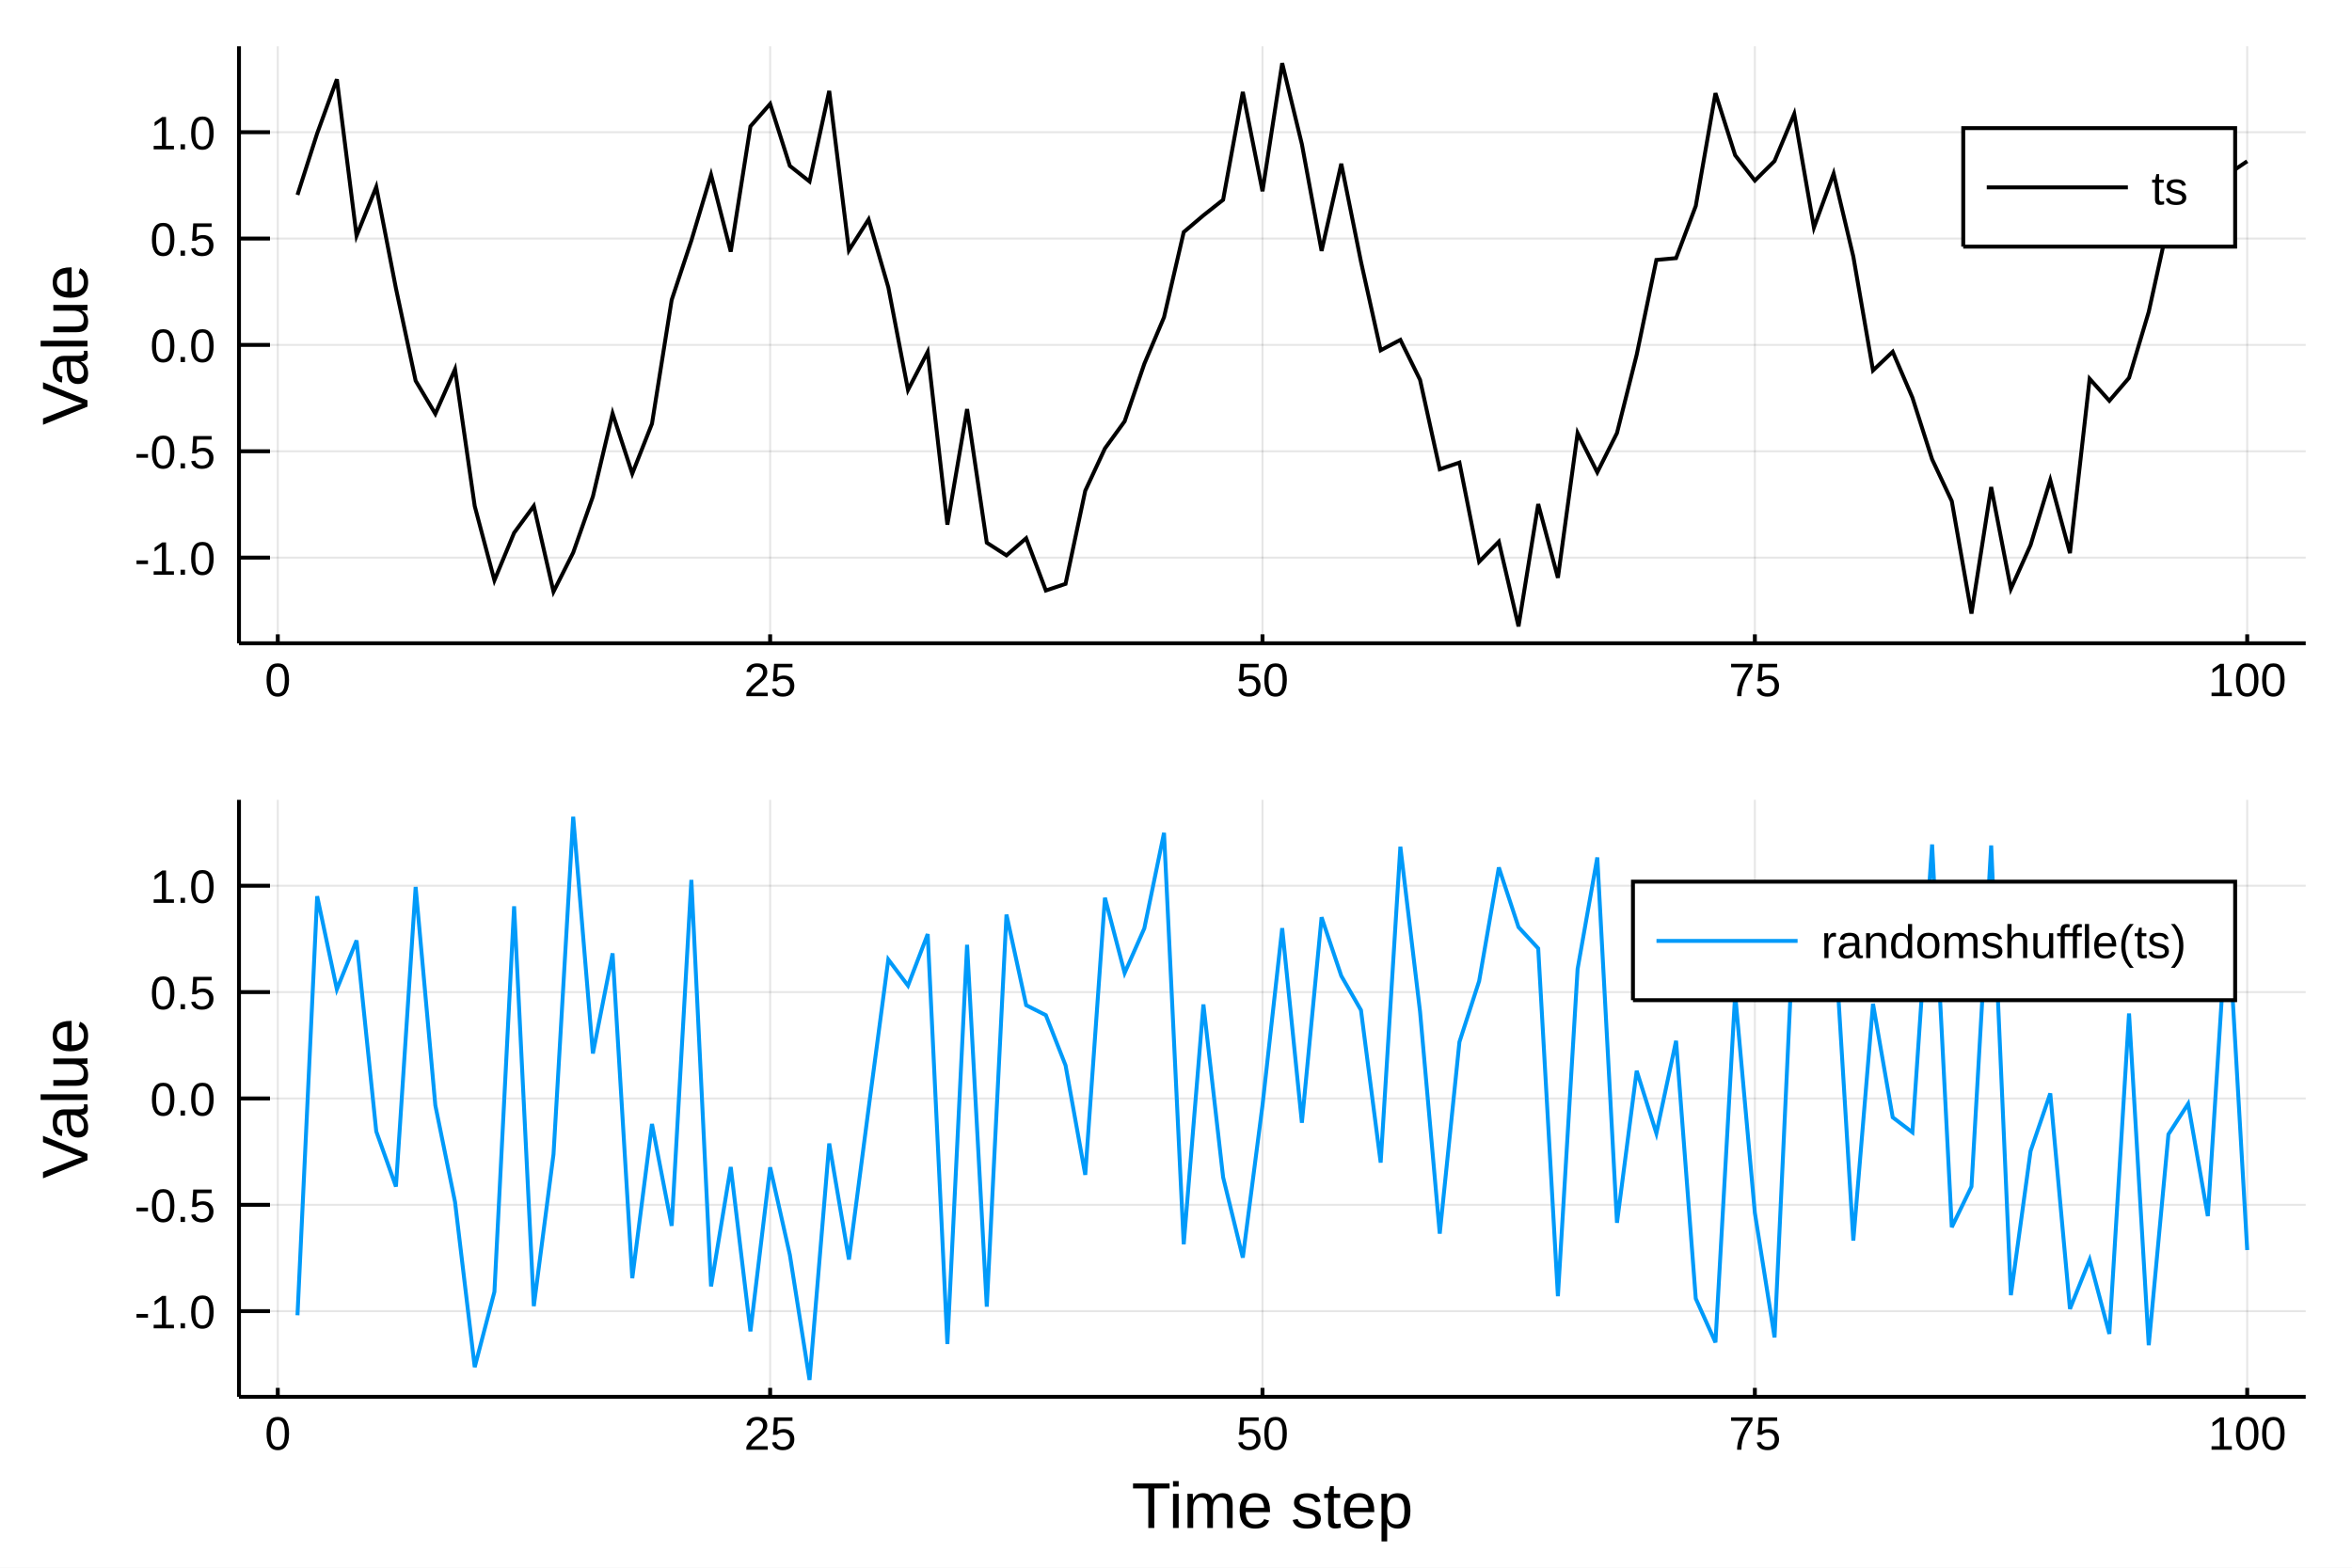
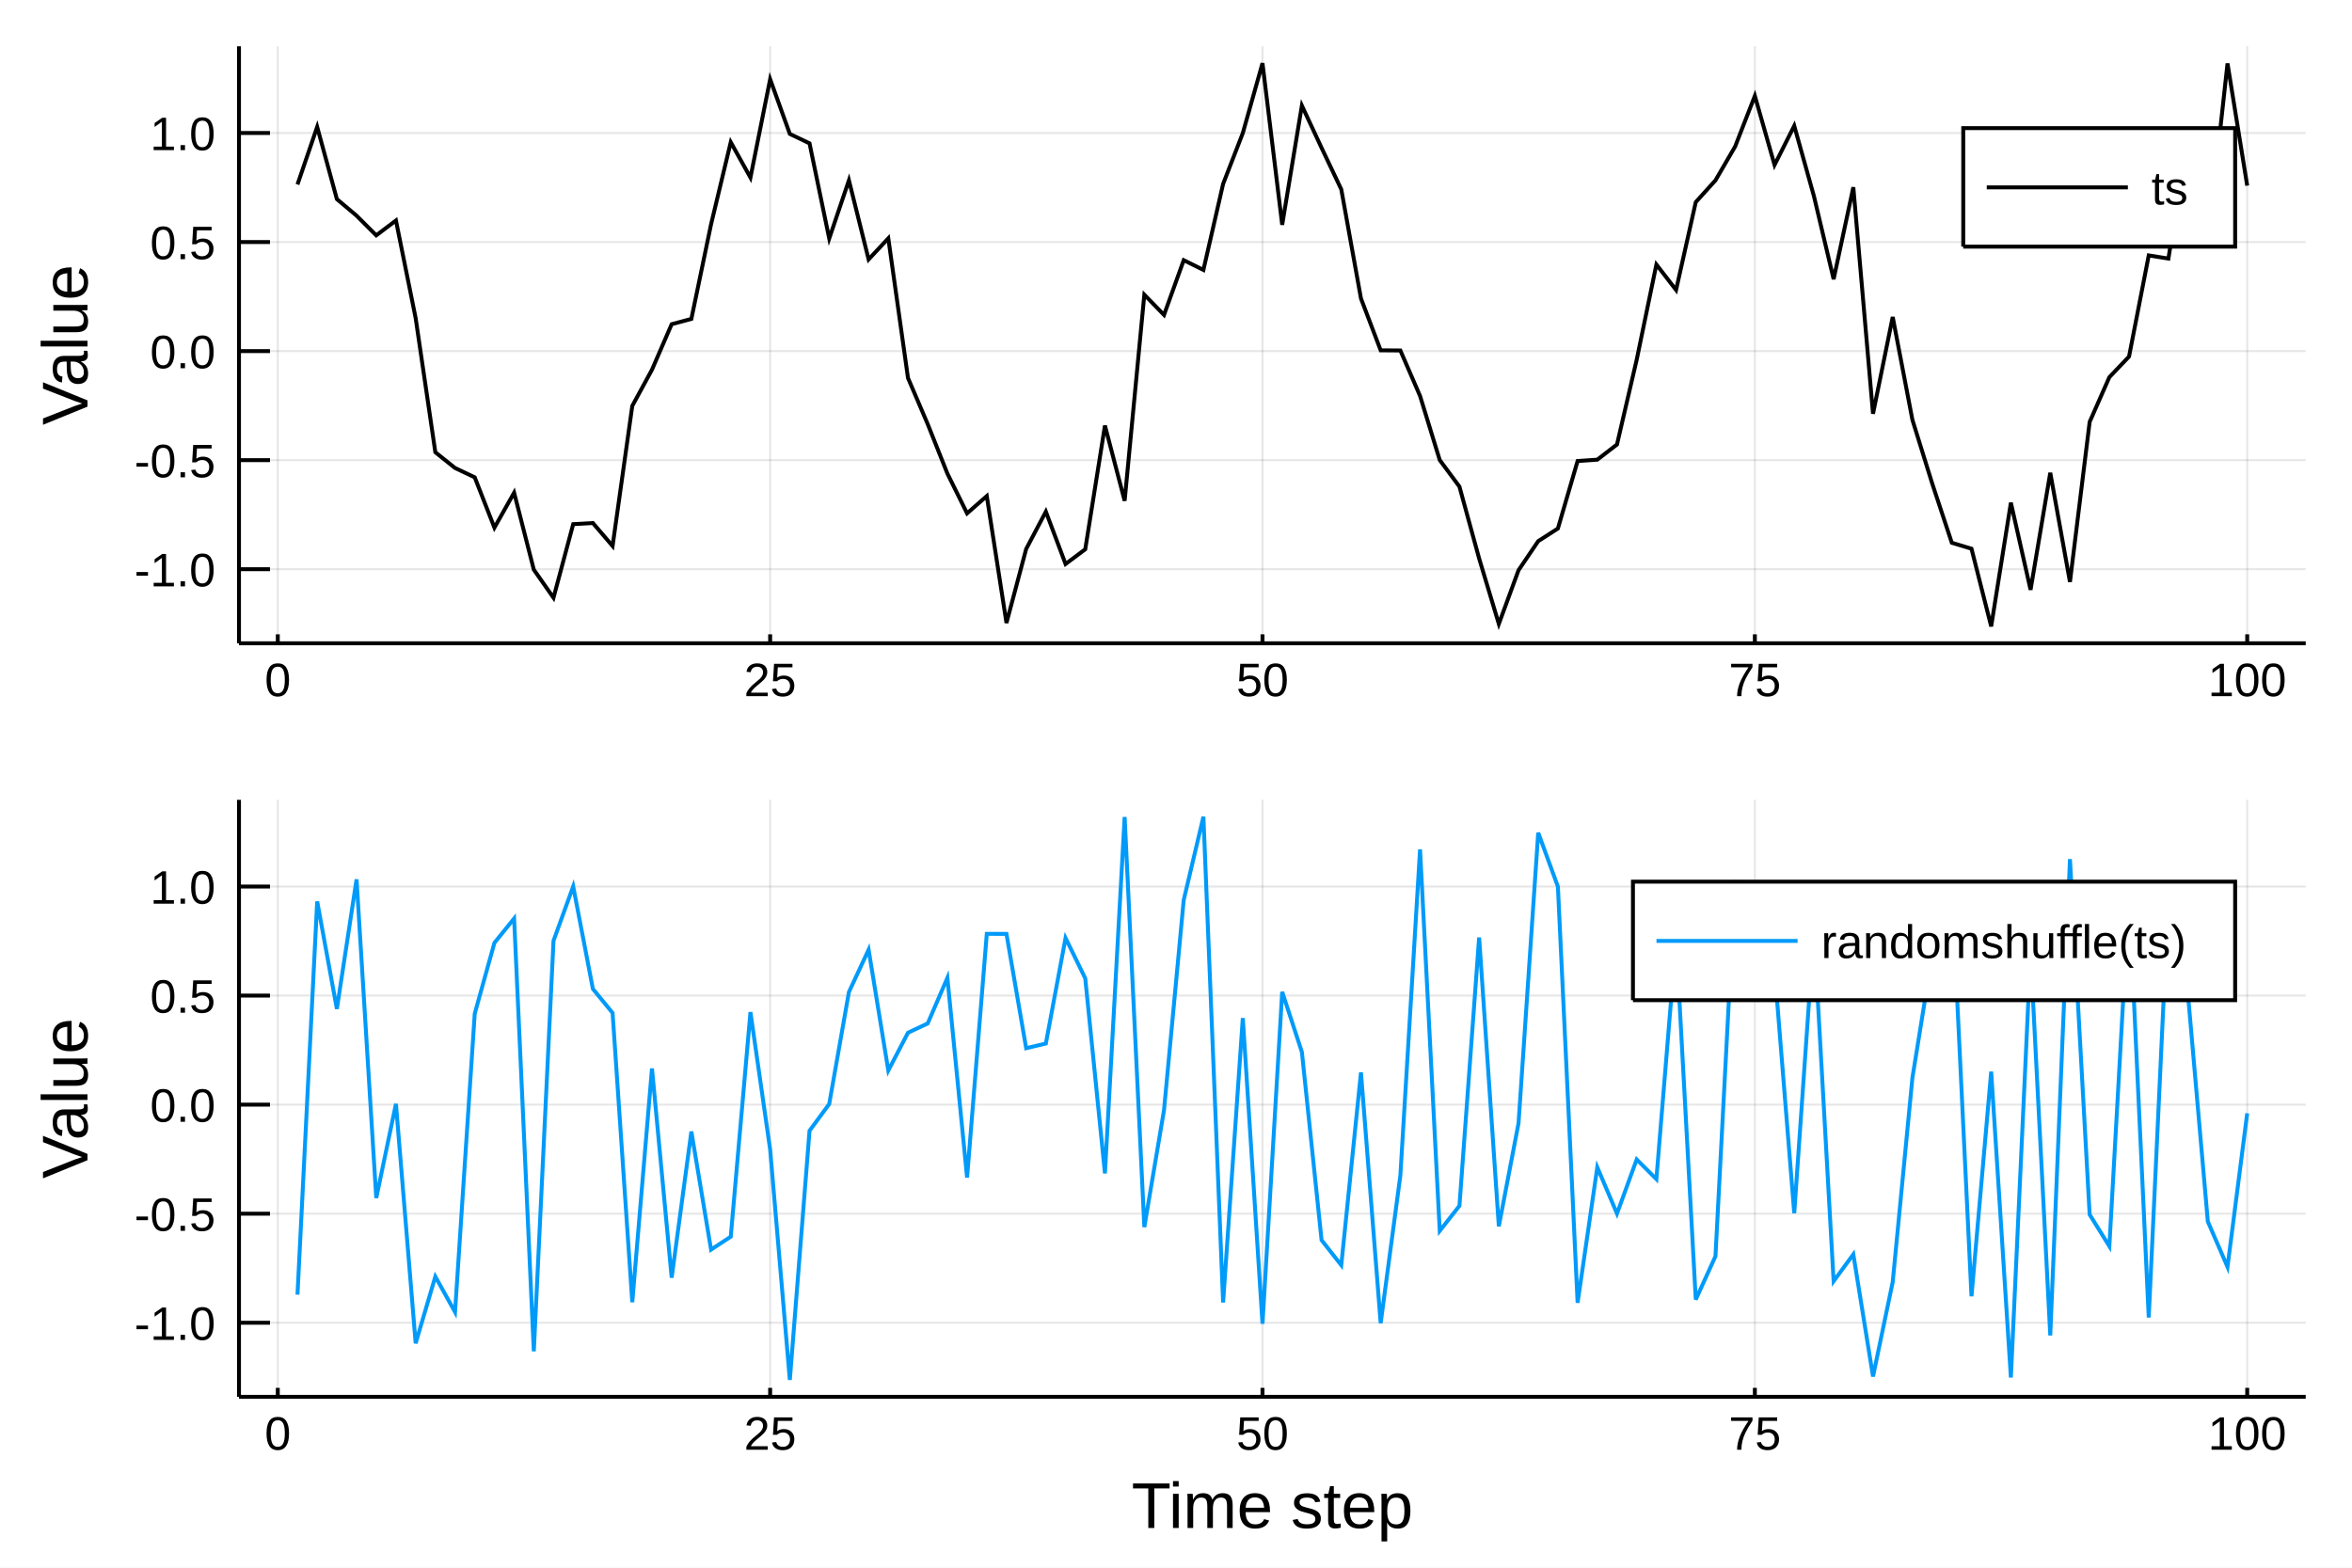
<svg xmlns="http://www.w3.org/2000/svg" width="600" height="400" viewBox="0 0 2400 1600">
  <defs>
-     <clipPath id="clip1200">
+     <clipPath id="clip8100">
      <rect x="0" y="0" width="2400" height="1600" />
    </clipPath>
  </defs>
-   <polygon clip-path="url(#clip1200)" points=" 0,1600 2400,1600 2400,0 0,0    " fill="#ffffff" fill-rule="evenodd" fill-opacity="1" />
+   <polygon clip-path="url(#clip8100)" points=" 0,1600 2400,1600 2400,0 0,0    " fill="#ffffff" fill-rule="evenodd" fill-opacity="1" />
  <defs>
-     <clipPath id="clip1201">
+     <clipPath id="clip8101">
      <rect x="480" y="0" width="1681" height="1600" />
    </clipPath>
  </defs>
-   <polygon clip-path="url(#clip1200)" points=" 243.864,656.547 2352.76,656.547 2352.76,47.244 243.864,47.244    " fill="#ffffff" fill-rule="evenodd" fill-opacity="1" />
+   <polygon clip-path="url(#clip8100)" points=" 243.864,656.547 2352.76,656.547 2352.76,47.244 243.864,47.244    " fill="#ffffff" fill-rule="evenodd" fill-opacity="1" />
  <defs>
-     <clipPath id="clip1202">
+     <clipPath id="clip8102">
      <rect x="243" y="47" width="2110" height="610" />
    </clipPath>
  </defs>
-   <polyline clip-path="url(#clip1202)" style="stroke:#000000; stroke-width:2; stroke-opacity:0.1; fill:none" points="   283.454,656.547 283.454,47.244    " />
-   <polyline clip-path="url(#clip1202)" style="stroke:#000000; stroke-width:2; stroke-opacity:0.1; fill:none" points="   785.858,656.547 785.858,47.244    " />
-   <polyline clip-path="url(#clip1202)" style="stroke:#000000; stroke-width:2; stroke-opacity:0.1; fill:none" points="   1288.26,656.547 1288.26,47.244    " />
-   <polyline clip-path="url(#clip1202)" style="stroke:#000000; stroke-width:2; stroke-opacity:0.1; fill:none" points="   1790.67,656.547 1790.67,47.244    " />
-   <polyline clip-path="url(#clip1202)" style="stroke:#000000; stroke-width:2; stroke-opacity:0.1; fill:none" points="   2293.07,656.547 2293.07,47.244    " />
-   <polyline clip-path="url(#clip1202)" style="stroke:#000000; stroke-width:2; stroke-opacity:0.1; fill:none" points="   243.864,569.111 2352.76,569.111    " />
-   <polyline clip-path="url(#clip1202)" style="stroke:#000000; stroke-width:2; stroke-opacity:0.1; fill:none" points="   243.864,460.564 2352.76,460.564    " />
-   <polyline clip-path="url(#clip1202)" style="stroke:#000000; stroke-width:2; stroke-opacity:0.1; fill:none" points="   243.864,352.018 2352.76,352.018    " />
-   <polyline clip-path="url(#clip1202)" style="stroke:#000000; stroke-width:2; stroke-opacity:0.1; fill:none" points="   243.864,243.471 2352.76,243.471    " />
-   <polyline clip-path="url(#clip1202)" style="stroke:#000000; stroke-width:2; stroke-opacity:0.1; fill:none" points="   243.864,134.924 2352.76,134.924    " />
-   <polyline clip-path="url(#clip1200)" style="stroke:#000000; stroke-width:4; stroke-opacity:1; fill:none" points="   243.864,656.547 2352.76,656.547    " />
-   <polyline clip-path="url(#clip1200)" style="stroke:#000000; stroke-width:4; stroke-opacity:1; fill:none" points="   243.864,656.547 243.864,47.244    " />
-   <polyline clip-path="url(#clip1200)" style="stroke:#000000; stroke-width:4; stroke-opacity:1; fill:none" points="   283.454,656.547 283.454,647.407    " />
-   <polyline clip-path="url(#clip1200)" style="stroke:#000000; stroke-width:4; stroke-opacity:1; fill:none" points="   785.858,656.547 785.858,647.407    " />
-   <polyline clip-path="url(#clip1200)" style="stroke:#000000; stroke-width:4; stroke-opacity:1; fill:none" points="   1288.26,656.547 1288.26,647.407    " />
-   <polyline clip-path="url(#clip1200)" style="stroke:#000000; stroke-width:4; stroke-opacity:1; fill:none" points="   1790.67,656.547 1790.67,647.407    " />
-   <polyline clip-path="url(#clip1200)" style="stroke:#000000; stroke-width:4; stroke-opacity:1; fill:none" points="   2293.07,656.547 2293.07,647.407    " />
-   <polyline clip-path="url(#clip1200)" style="stroke:#000000; stroke-width:4; stroke-opacity:1; fill:none" points="   243.864,569.111 275.498,569.111    " />
-   <polyline clip-path="url(#clip1200)" style="stroke:#000000; stroke-width:4; stroke-opacity:1; fill:none" points="   243.864,460.564 275.498,460.564    " />
-   <polyline clip-path="url(#clip1200)" style="stroke:#000000; stroke-width:4; stroke-opacity:1; fill:none" points="   243.864,352.018 275.498,352.018    " />
-   <polyline clip-path="url(#clip1200)" style="stroke:#000000; stroke-width:4; stroke-opacity:1; fill:none" points="   243.864,243.471 275.498,243.471    " />
-   <polyline clip-path="url(#clip1200)" style="stroke:#000000; stroke-width:4; stroke-opacity:1; fill:none" points="   243.864,134.924 275.498,134.924    " />
-   <g clip-path="url(#clip1200)">
+   <polyline clip-path="url(#clip8102)" style="stroke:#000000; stroke-width:2; stroke-opacity:0.1; fill:none" points="   283.454,656.547 283.454,47.244    " />
+   <polyline clip-path="url(#clip8102)" style="stroke:#000000; stroke-width:2; stroke-opacity:0.1; fill:none" points="   785.858,656.547 785.858,47.244    " />
+   <polyline clip-path="url(#clip8102)" style="stroke:#000000; stroke-width:2; stroke-opacity:0.1; fill:none" points="   1288.26,656.547 1288.26,47.244    " />
+   <polyline clip-path="url(#clip8102)" style="stroke:#000000; stroke-width:2; stroke-opacity:0.1; fill:none" points="   1790.67,656.547 1790.67,47.244    " />
+   <polyline clip-path="url(#clip8102)" style="stroke:#000000; stroke-width:2; stroke-opacity:0.1; fill:none" points="   2293.07,656.547 2293.07,47.244    " />
+   <polyline clip-path="url(#clip8102)" style="stroke:#000000; stroke-width:2; stroke-opacity:0.1; fill:none" points="   243.864,580.936 2352.76,580.936    " />
+   <polyline clip-path="url(#clip8102)" style="stroke:#000000; stroke-width:2; stroke-opacity:0.1; fill:none" points="   243.864,469.635 2352.76,469.635    " />
+   <polyline clip-path="url(#clip8102)" style="stroke:#000000; stroke-width:2; stroke-opacity:0.1; fill:none" points="   243.864,358.334 2352.76,358.334    " />
+   <polyline clip-path="url(#clip8102)" style="stroke:#000000; stroke-width:2; stroke-opacity:0.1; fill:none" points="   243.864,247.032 2352.76,247.032    " />
+   <polyline clip-path="url(#clip8102)" style="stroke:#000000; stroke-width:2; stroke-opacity:0.1; fill:none" points="   243.864,135.731 2352.76,135.731    " />
+   <polyline clip-path="url(#clip8100)" style="stroke:#000000; stroke-width:4; stroke-opacity:1; fill:none" points="   243.864,656.547 2352.76,656.547    " />
+   <polyline clip-path="url(#clip8100)" style="stroke:#000000; stroke-width:4; stroke-opacity:1; fill:none" points="   243.864,656.547 243.864,47.244    " />
+   <polyline clip-path="url(#clip8100)" style="stroke:#000000; stroke-width:4; stroke-opacity:1; fill:none" points="   283.454,656.547 283.454,647.407    " />
+   <polyline clip-path="url(#clip8100)" style="stroke:#000000; stroke-width:4; stroke-opacity:1; fill:none" points="   785.858,656.547 785.858,647.407    " />
+   <polyline clip-path="url(#clip8100)" style="stroke:#000000; stroke-width:4; stroke-opacity:1; fill:none" points="   1288.26,656.547 1288.26,647.407    " />
+   <polyline clip-path="url(#clip8100)" style="stroke:#000000; stroke-width:4; stroke-opacity:1; fill:none" points="   1790.67,656.547 1790.67,647.407    " />
+   <polyline clip-path="url(#clip8100)" style="stroke:#000000; stroke-width:4; stroke-opacity:1; fill:none" points="   2293.07,656.547 2293.07,647.407    " />
+   <polyline clip-path="url(#clip8100)" style="stroke:#000000; stroke-width:4; stroke-opacity:1; fill:none" points="   243.864,580.936 275.498,580.936    " />
+   <polyline clip-path="url(#clip8100)" style="stroke:#000000; stroke-width:4; stroke-opacity:1; fill:none" points="   243.864,469.635 275.498,469.635    " />
+   <polyline clip-path="url(#clip8100)" style="stroke:#000000; stroke-width:4; stroke-opacity:1; fill:none" points="   243.864,358.334 275.498,358.334    " />
+   <polyline clip-path="url(#clip8100)" style="stroke:#000000; stroke-width:4; stroke-opacity:1; fill:none" points="   243.864,247.032 275.498,247.032    " />
+   <polyline clip-path="url(#clip8100)" style="stroke:#000000; stroke-width:4; stroke-opacity:1; fill:none" points="   243.864,135.731 275.498,135.731    " />
+   <g clip-path="url(#clip8100)">
    <text style="fill:#000000; fill-opacity:1; font-family:Arial,Helvetica Neue,Helvetica,sans-serif; font-size:48px; text-anchor:middle;" transform="rotate(0, 283.454, 710.547)" x="283.454" y="710.547">0</text>
  </g>
-   <g clip-path="url(#clip1200)">
+   <g clip-path="url(#clip8100)">
    <text style="fill:#000000; fill-opacity:1; font-family:Arial,Helvetica Neue,Helvetica,sans-serif; font-size:48px; text-anchor:middle;" transform="rotate(0, 785.858, 710.547)" x="785.858" y="710.547">25</text>
  </g>
-   <g clip-path="url(#clip1200)">
+   <g clip-path="url(#clip8100)">
    <text style="fill:#000000; fill-opacity:1; font-family:Arial,Helvetica Neue,Helvetica,sans-serif; font-size:48px; text-anchor:middle;" transform="rotate(0, 1288.26, 710.547)" x="1288.26" y="710.547">50</text>
  </g>
-   <g clip-path="url(#clip1200)">
+   <g clip-path="url(#clip8100)">
    <text style="fill:#000000; fill-opacity:1; font-family:Arial,Helvetica Neue,Helvetica,sans-serif; font-size:48px; text-anchor:middle;" transform="rotate(0, 1790.67, 710.547)" x="1790.67" y="710.547">75</text>
  </g>
-   <g clip-path="url(#clip1200)">
+   <g clip-path="url(#clip8100)">
    <text style="fill:#000000; fill-opacity:1; font-family:Arial,Helvetica Neue,Helvetica,sans-serif; font-size:48px; text-anchor:middle;" transform="rotate(0, 2293.07, 710.547)" x="2293.07" y="710.547">100</text>
  </g>
-   <g clip-path="url(#clip1200)">
-     <text style="fill:#000000; fill-opacity:1; font-family:Arial,Helvetica Neue,Helvetica,sans-serif; font-size:48px; text-anchor:end;" transform="rotate(0, 219.864, 586.611)" x="219.864" y="586.611">-1.0</text>
+   <g clip-path="url(#clip8100)">
+     <text style="fill:#000000; fill-opacity:1; font-family:Arial,Helvetica Neue,Helvetica,sans-serif; font-size:48px; text-anchor:end;" transform="rotate(0, 219.864, 598.436)" x="219.864" y="598.436">-1.0</text>
  </g>
-   <g clip-path="url(#clip1200)">
-     <text style="fill:#000000; fill-opacity:1; font-family:Arial,Helvetica Neue,Helvetica,sans-serif; font-size:48px; text-anchor:end;" transform="rotate(0, 219.864, 478.064)" x="219.864" y="478.064">-0.5</text>
+   <g clip-path="url(#clip8100)">
+     <text style="fill:#000000; fill-opacity:1; font-family:Arial,Helvetica Neue,Helvetica,sans-serif; font-size:48px; text-anchor:end;" transform="rotate(0, 219.864, 487.135)" x="219.864" y="487.135">-0.5</text>
  </g>
-   <g clip-path="url(#clip1200)">
-     <text style="fill:#000000; fill-opacity:1; font-family:Arial,Helvetica Neue,Helvetica,sans-serif; font-size:48px; text-anchor:end;" transform="rotate(0, 219.864, 369.518)" x="219.864" y="369.518">0.0</text>
+   <g clip-path="url(#clip8100)">
+     <text style="fill:#000000; fill-opacity:1; font-family:Arial,Helvetica Neue,Helvetica,sans-serif; font-size:48px; text-anchor:end;" transform="rotate(0, 219.864, 375.834)" x="219.864" y="375.834">0.0</text>
  </g>
-   <g clip-path="url(#clip1200)">
-     <text style="fill:#000000; fill-opacity:1; font-family:Arial,Helvetica Neue,Helvetica,sans-serif; font-size:48px; text-anchor:end;" transform="rotate(0, 219.864, 260.971)" x="219.864" y="260.971">0.5</text>
+   <g clip-path="url(#clip8100)">
+     <text style="fill:#000000; fill-opacity:1; font-family:Arial,Helvetica Neue,Helvetica,sans-serif; font-size:48px; text-anchor:end;" transform="rotate(0, 219.864, 264.532)" x="219.864" y="264.532">0.5</text>
  </g>
-   <g clip-path="url(#clip1200)">
-     <text style="fill:#000000; fill-opacity:1; font-family:Arial,Helvetica Neue,Helvetica,sans-serif; font-size:48px; text-anchor:end;" transform="rotate(0, 219.864, 152.424)" x="219.864" y="152.424">1.0</text>
+   <g clip-path="url(#clip8100)">
+     <text style="fill:#000000; fill-opacity:1; font-family:Arial,Helvetica Neue,Helvetica,sans-serif; font-size:48px; text-anchor:end;" transform="rotate(0, 219.864, 153.231)" x="219.864" y="153.231">1.0</text>
  </g>
-   <g clip-path="url(#clip1200)">
+   <g clip-path="url(#clip8100)">
    <text style="fill:#000000; fill-opacity:1; font-family:Arial,Helvetica Neue,Helvetica,sans-serif; font-size:66px; text-anchor:middle;" transform="rotate(-90, 89.2861, 351.895)" x="89.286" y="351.895">Value</text>
  </g>
-   <polyline clip-path="url(#clip1202)" style="stroke:#000000; stroke-width:4; stroke-opacity:1; fill:none" points="   303.55,198.901 323.646,136.139 343.742,80.915 363.838,240.637 383.934,190.769 404.031,294.377 424.127,388.607 444.223,422.332 464.319,376.828 484.415,516.549    504.511,592.294 524.608,543.814 544.704,516.423 564.8,603.893 584.896,563.994 604.992,506.761 625.088,421.995 645.185,483.405 665.281,432.442 685.377,306.123    705.473,245.528 725.569,178.395 745.665,256.841 765.762,128.956 785.858,106.052 805.954,169.299 826.05,185.205 846.146,92.784 866.242,255.442 886.339,223.949    906.435,293.176 926.531,397.987 946.627,359.121 966.723,535.486 986.819,417.507 1006.92,553.871 1027.01,566.822 1047.11,549.335 1067.2,602.677 1087.3,595.895    1107.4,500.871 1127.49,457.676 1147.59,429.996 1167.68,371.313 1187.78,323.786 1207.88,236.884 1227.97,219.823 1248.07,203.924 1268.17,93.8 1288.26,195.182    1308.36,64.489 1328.45,147.172 1348.55,256.082 1368.65,167.115 1388.74,267.033 1408.84,357.504 1428.94,346.868 1449.03,387.642 1469.13,478.948 1489.22,472.116    1509.32,573.328 1529.42,552.813 1549.51,639.302 1569.61,514.472 1589.7,589.729 1609.8,441.976 1629.9,482.041 1649.99,441.929 1670.09,362.085 1690.19,265.297    1710.28,263.449 1730.38,210.209 1750.47,95.082 1770.57,158.464 1790.67,184.274 1810.76,164.359 1830.86,116.279 1850.95,232.263 1871.05,177.186 1891.15,261.879    1911.24,378.075 1931.34,358.994 1951.44,405.771 1971.53,468.779 1991.63,511.509 2011.72,626.248 2031.82,497.091 2051.92,601.012 2072.01,556.298 2092.11,489.985    2112.2,564.546 2132.3,386.608 2152.4,409.027 2172.49,385.645 2192.59,318.267 2212.69,226.905 2232.78,155.908 2252.88,145.607 2272.97,178.207 2293.07,164.568       " />
-   <polygon clip-path="url(#clip1200)" points=" 2003.31,251.724 2280.76,251.724 2280.76,130.764 2003.31,130.764    " fill="#ffffff" fill-rule="evenodd" fill-opacity="1" />
-   <polyline clip-path="url(#clip1200)" style="stroke:#000000; stroke-width:4; stroke-opacity:1; fill:none" points="   2003.31,251.724 2280.76,251.724 2280.76,130.764 2003.31,130.764 2003.31,251.724    " />
-   <polyline clip-path="url(#clip1200)" style="stroke:#000000; stroke-width:4; stroke-opacity:1; fill:none" points="   2027.31,191.244 2171.31,191.244    " />
-   <g clip-path="url(#clip1200)">
+   <polyline clip-path="url(#clip8102)" style="stroke:#000000; stroke-width:4; stroke-opacity:1; fill:none" points="   303.55,188.282 323.646,129.501 343.742,203.212 363.838,220.118 383.934,240.196 404.031,225.036 424.127,324.646 444.223,461.589 464.319,477.632 484.415,487.154    504.511,538.547 524.608,502.86 544.704,581.391 564.8,610.065 584.896,534.956 604.992,533.82 625.088,557.257 645.185,414.275 665.281,377.327 685.377,330.898    705.473,325.495 725.569,228.929 745.665,145.139 765.762,181.257 785.858,80.839 805.954,136.7 826.05,146.308 846.146,243.433 866.242,184.018 886.339,264.742    906.435,243.25 926.531,385.811 946.627,432.814 966.723,483.318 986.819,523.934 1006.92,506.285 1027.01,635.799 1047.11,560.277 1067.2,522.177 1087.3,575.619    1107.4,560.598 1127.49,434.374 1147.59,511.123 1167.68,300.747 1187.78,321.401 1207.88,265.532 1227.97,275.485 1248.07,187.733 1268.17,135.832 1288.26,64.489    1308.36,229.456 1328.45,107.771 1348.55,150.92 1368.65,193.223 1388.74,304.622 1408.84,357.54 1428.94,357.695 1449.03,404.111 1469.13,469.552 1489.22,496.634    1509.32,570 1529.42,636.804 1549.51,582.001 1569.61,552.292 1589.7,539.371 1609.8,470.524 1629.9,469.144 1649.99,453.651 1670.09,367.179 1690.19,269.957    1710.28,295.962 1730.38,206.272 1750.47,184.061 1770.57,149.496 1790.67,97.836 1810.76,168.374 1830.86,128.414 1850.95,200.201 1871.05,284.924 1891.15,191.099    1911.24,422.287 1931.34,323.498 1951.44,428.518 1971.53,493.14 1991.63,553.937 2011.72,560.014 2031.82,639.302 2051.92,513.07 2072.01,601.953 2092.11,482.536    2112.2,593.906 2132.3,430.594 2152.4,384.983 2172.49,363.903 2192.59,260.677 2212.69,263.895 2232.78,135.631 2252.88,247.624 2272.97,64.737 2293.07,189.457       " />
+   <polygon clip-path="url(#clip8100)" points=" 2003.31,251.724 2280.76,251.724 2280.76,130.764 2003.31,130.764    " fill="#ffffff" fill-rule="evenodd" fill-opacity="1" />
+   <polyline clip-path="url(#clip8100)" style="stroke:#000000; stroke-width:4; stroke-opacity:1; fill:none" points="   2003.31,251.724 2280.76,251.724 2280.76,130.764 2003.31,130.764 2003.31,251.724    " />
+   <polyline clip-path="url(#clip8100)" style="stroke:#000000; stroke-width:4; stroke-opacity:1; fill:none" points="   2027.31,191.244 2171.31,191.244    " />
+   <g clip-path="url(#clip8100)">
    <text style="fill:#000000; fill-opacity:1; font-family:Arial,Helvetica Neue,Helvetica,sans-serif; font-size:48px; text-anchor:start;" transform="rotate(0, 2195.31, 208.744)" x="2195.31" y="208.744">ts</text>
  </g>
-   <polygon clip-path="url(#clip1200)" points=" 243.864,1425.62 2352.76,1425.62 2352.76,816.316 243.864,816.316    " fill="#ffffff" fill-rule="evenodd" fill-opacity="1" />
+   <polygon clip-path="url(#clip8100)" points=" 243.864,1425.62 2352.76,1425.62 2352.76,816.316 243.864,816.316    " fill="#ffffff" fill-rule="evenodd" fill-opacity="1" />
  <defs>
-     <clipPath id="clip1203">
+     <clipPath id="clip8103">
      <rect x="243" y="816" width="2110" height="610" />
    </clipPath>
  </defs>
-   <polyline clip-path="url(#clip1203)" style="stroke:#000000; stroke-width:2; stroke-opacity:0.1; fill:none" points="   283.454,1425.62 283.454,816.316    " />
-   <polyline clip-path="url(#clip1203)" style="stroke:#000000; stroke-width:2; stroke-opacity:0.1; fill:none" points="   785.858,1425.62 785.858,816.316    " />
-   <polyline clip-path="url(#clip1203)" style="stroke:#000000; stroke-width:2; stroke-opacity:0.1; fill:none" points="   1288.26,1425.62 1288.26,816.316    " />
-   <polyline clip-path="url(#clip1203)" style="stroke:#000000; stroke-width:2; stroke-opacity:0.1; fill:none" points="   1790.67,1425.62 1790.67,816.316    " />
-   <polyline clip-path="url(#clip1203)" style="stroke:#000000; stroke-width:2; stroke-opacity:0.1; fill:none" points="   2293.07,1425.62 2293.07,816.316    " />
-   <polyline clip-path="url(#clip1203)" style="stroke:#000000; stroke-width:2; stroke-opacity:0.1; fill:none" points="   243.864,1338.18 2352.76,1338.18    " />
-   <polyline clip-path="url(#clip1203)" style="stroke:#000000; stroke-width:2; stroke-opacity:0.1; fill:none" points="   243.864,1229.64 2352.76,1229.64    " />
-   <polyline clip-path="url(#clip1203)" style="stroke:#000000; stroke-width:2; stroke-opacity:0.1; fill:none" points="   243.864,1121.09 2352.76,1121.09    " />
-   <polyline clip-path="url(#clip1203)" style="stroke:#000000; stroke-width:2; stroke-opacity:0.1; fill:none" points="   243.864,1012.54 2352.76,1012.54    " />
-   <polyline clip-path="url(#clip1203)" style="stroke:#000000; stroke-width:2; stroke-opacity:0.1; fill:none" points="   243.864,903.996 2352.76,903.996    " />
-   <polyline clip-path="url(#clip1200)" style="stroke:#000000; stroke-width:4; stroke-opacity:1; fill:none" points="   243.864,1425.62 2352.76,1425.62    " />
-   <polyline clip-path="url(#clip1200)" style="stroke:#000000; stroke-width:4; stroke-opacity:1; fill:none" points="   243.864,1425.62 243.864,816.316    " />
-   <polyline clip-path="url(#clip1200)" style="stroke:#000000; stroke-width:4; stroke-opacity:1; fill:none" points="   283.454,1425.62 283.454,1416.48    " />
-   <polyline clip-path="url(#clip1200)" style="stroke:#000000; stroke-width:4; stroke-opacity:1; fill:none" points="   785.858,1425.62 785.858,1416.48    " />
-   <polyline clip-path="url(#clip1200)" style="stroke:#000000; stroke-width:4; stroke-opacity:1; fill:none" points="   1288.26,1425.62 1288.26,1416.48    " />
-   <polyline clip-path="url(#clip1200)" style="stroke:#000000; stroke-width:4; stroke-opacity:1; fill:none" points="   1790.67,1425.62 1790.67,1416.48    " />
-   <polyline clip-path="url(#clip1200)" style="stroke:#000000; stroke-width:4; stroke-opacity:1; fill:none" points="   2293.07,1425.62 2293.07,1416.48    " />
-   <polyline clip-path="url(#clip1200)" style="stroke:#000000; stroke-width:4; stroke-opacity:1; fill:none" points="   243.864,1338.18 275.498,1338.18    " />
-   <polyline clip-path="url(#clip1200)" style="stroke:#000000; stroke-width:4; stroke-opacity:1; fill:none" points="   243.864,1229.64 275.498,1229.64    " />
-   <polyline clip-path="url(#clip1200)" style="stroke:#000000; stroke-width:4; stroke-opacity:1; fill:none" points="   243.864,1121.09 275.498,1121.09    " />
-   <polyline clip-path="url(#clip1200)" style="stroke:#000000; stroke-width:4; stroke-opacity:1; fill:none" points="   243.864,1012.54 275.498,1012.54    " />
-   <polyline clip-path="url(#clip1200)" style="stroke:#000000; stroke-width:4; stroke-opacity:1; fill:none" points="   243.864,903.996 275.498,903.996    " />
-   <g clip-path="url(#clip1200)">
+   <polyline clip-path="url(#clip8103)" style="stroke:#000000; stroke-width:2; stroke-opacity:0.1; fill:none" points="   283.454,1425.62 283.454,816.316    " />
+   <polyline clip-path="url(#clip8103)" style="stroke:#000000; stroke-width:2; stroke-opacity:0.1; fill:none" points="   785.858,1425.62 785.858,816.316    " />
+   <polyline clip-path="url(#clip8103)" style="stroke:#000000; stroke-width:2; stroke-opacity:0.1; fill:none" points="   1288.26,1425.62 1288.26,816.316    " />
+   <polyline clip-path="url(#clip8103)" style="stroke:#000000; stroke-width:2; stroke-opacity:0.1; fill:none" points="   1790.67,1425.62 1790.67,816.316    " />
+   <polyline clip-path="url(#clip8103)" style="stroke:#000000; stroke-width:2; stroke-opacity:0.1; fill:none" points="   2293.07,1425.62 2293.07,816.316    " />
+   <polyline clip-path="url(#clip8103)" style="stroke:#000000; stroke-width:2; stroke-opacity:0.1; fill:none" points="   243.864,1350.01 2352.76,1350.01    " />
+   <polyline clip-path="url(#clip8103)" style="stroke:#000000; stroke-width:2; stroke-opacity:0.1; fill:none" points="   243.864,1238.71 2352.76,1238.71    " />
+   <polyline clip-path="url(#clip8103)" style="stroke:#000000; stroke-width:2; stroke-opacity:0.1; fill:none" points="   243.864,1127.41 2352.76,1127.41    " />
+   <polyline clip-path="url(#clip8103)" style="stroke:#000000; stroke-width:2; stroke-opacity:0.1; fill:none" points="   243.864,1016.1 2352.76,1016.1    " />
+   <polyline clip-path="url(#clip8103)" style="stroke:#000000; stroke-width:2; stroke-opacity:0.1; fill:none" points="   243.864,904.803 2352.76,904.803    " />
+   <polyline clip-path="url(#clip8100)" style="stroke:#000000; stroke-width:4; stroke-opacity:1; fill:none" points="   243.864,1425.62 2352.76,1425.62    " />
+   <polyline clip-path="url(#clip8100)" style="stroke:#000000; stroke-width:4; stroke-opacity:1; fill:none" points="   243.864,1425.62 243.864,816.316    " />
+   <polyline clip-path="url(#clip8100)" style="stroke:#000000; stroke-width:4; stroke-opacity:1; fill:none" points="   283.454,1425.62 283.454,1416.48    " />
+   <polyline clip-path="url(#clip8100)" style="stroke:#000000; stroke-width:4; stroke-opacity:1; fill:none" points="   785.858,1425.62 785.858,1416.48    " />
+   <polyline clip-path="url(#clip8100)" style="stroke:#000000; stroke-width:4; stroke-opacity:1; fill:none" points="   1288.26,1425.62 1288.26,1416.48    " />
+   <polyline clip-path="url(#clip8100)" style="stroke:#000000; stroke-width:4; stroke-opacity:1; fill:none" points="   1790.67,1425.62 1790.67,1416.48    " />
+   <polyline clip-path="url(#clip8100)" style="stroke:#000000; stroke-width:4; stroke-opacity:1; fill:none" points="   2293.07,1425.62 2293.07,1416.48    " />
+   <polyline clip-path="url(#clip8100)" style="stroke:#000000; stroke-width:4; stroke-opacity:1; fill:none" points="   243.864,1350.01 275.498,1350.01    " />
+   <polyline clip-path="url(#clip8100)" style="stroke:#000000; stroke-width:4; stroke-opacity:1; fill:none" points="   243.864,1238.71 275.498,1238.71    " />
+   <polyline clip-path="url(#clip8100)" style="stroke:#000000; stroke-width:4; stroke-opacity:1; fill:none" points="   243.864,1127.41 275.498,1127.41    " />
+   <polyline clip-path="url(#clip8100)" style="stroke:#000000; stroke-width:4; stroke-opacity:1; fill:none" points="   243.864,1016.1 275.498,1016.1    " />
+   <polyline clip-path="url(#clip8100)" style="stroke:#000000; stroke-width:4; stroke-opacity:1; fill:none" points="   243.864,904.803 275.498,904.803    " />
+   <g clip-path="url(#clip8100)">
    <text style="fill:#000000; fill-opacity:1; font-family:Arial,Helvetica Neue,Helvetica,sans-serif; font-size:48px; text-anchor:middle;" transform="rotate(0, 283.454, 1479.62)" x="283.454" y="1479.62">0</text>
  </g>
-   <g clip-path="url(#clip1200)">
+   <g clip-path="url(#clip8100)">
    <text style="fill:#000000; fill-opacity:1; font-family:Arial,Helvetica Neue,Helvetica,sans-serif; font-size:48px; text-anchor:middle;" transform="rotate(0, 785.858, 1479.62)" x="785.858" y="1479.62">25</text>
  </g>
-   <g clip-path="url(#clip1200)">
+   <g clip-path="url(#clip8100)">
    <text style="fill:#000000; fill-opacity:1; font-family:Arial,Helvetica Neue,Helvetica,sans-serif; font-size:48px; text-anchor:middle;" transform="rotate(0, 1288.26, 1479.62)" x="1288.26" y="1479.62">50</text>
  </g>
-   <g clip-path="url(#clip1200)">
+   <g clip-path="url(#clip8100)">
    <text style="fill:#000000; fill-opacity:1; font-family:Arial,Helvetica Neue,Helvetica,sans-serif; font-size:48px; text-anchor:middle;" transform="rotate(0, 1790.67, 1479.62)" x="1790.67" y="1479.62">75</text>
  </g>
-   <g clip-path="url(#clip1200)">
+   <g clip-path="url(#clip8100)">
    <text style="fill:#000000; fill-opacity:1; font-family:Arial,Helvetica Neue,Helvetica,sans-serif; font-size:48px; text-anchor:middle;" transform="rotate(0, 2293.07, 1479.62)" x="2293.07" y="1479.62">100</text>
  </g>
-   <g clip-path="url(#clip1200)">
-     <text style="fill:#000000; fill-opacity:1; font-family:Arial,Helvetica Neue,Helvetica,sans-serif; font-size:48px; text-anchor:end;" transform="rotate(0, 219.864, 1355.68)" x="219.864" y="1355.68">-1.0</text>
+   <g clip-path="url(#clip8100)">
+     <text style="fill:#000000; fill-opacity:1; font-family:Arial,Helvetica Neue,Helvetica,sans-serif; font-size:48px; text-anchor:end;" transform="rotate(0, 219.864, 1367.51)" x="219.864" y="1367.51">-1.0</text>
  </g>
-   <g clip-path="url(#clip1200)">
-     <text style="fill:#000000; fill-opacity:1; font-family:Arial,Helvetica Neue,Helvetica,sans-serif; font-size:48px; text-anchor:end;" transform="rotate(0, 219.864, 1247.14)" x="219.864" y="1247.14">-0.5</text>
+   <g clip-path="url(#clip8100)">
+     <text style="fill:#000000; fill-opacity:1; font-family:Arial,Helvetica Neue,Helvetica,sans-serif; font-size:48px; text-anchor:end;" transform="rotate(0, 219.864, 1256.21)" x="219.864" y="1256.21">-0.5</text>
  </g>
-   <g clip-path="url(#clip1200)">
-     <text style="fill:#000000; fill-opacity:1; font-family:Arial,Helvetica Neue,Helvetica,sans-serif; font-size:48px; text-anchor:end;" transform="rotate(0, 219.864, 1138.59)" x="219.864" y="1138.59">0.0</text>
+   <g clip-path="url(#clip8100)">
+     <text style="fill:#000000; fill-opacity:1; font-family:Arial,Helvetica Neue,Helvetica,sans-serif; font-size:48px; text-anchor:end;" transform="rotate(0, 219.864, 1144.91)" x="219.864" y="1144.91">0.0</text>
  </g>
-   <g clip-path="url(#clip1200)">
-     <text style="fill:#000000; fill-opacity:1; font-family:Arial,Helvetica Neue,Helvetica,sans-serif; font-size:48px; text-anchor:end;" transform="rotate(0, 219.864, 1030.04)" x="219.864" y="1030.04">0.5</text>
+   <g clip-path="url(#clip8100)">
+     <text style="fill:#000000; fill-opacity:1; font-family:Arial,Helvetica Neue,Helvetica,sans-serif; font-size:48px; text-anchor:end;" transform="rotate(0, 219.864, 1033.6)" x="219.864" y="1033.6">0.5</text>
  </g>
-   <g clip-path="url(#clip1200)">
-     <text style="fill:#000000; fill-opacity:1; font-family:Arial,Helvetica Neue,Helvetica,sans-serif; font-size:48px; text-anchor:end;" transform="rotate(0, 219.864, 921.496)" x="219.864" y="921.496">1.0</text>
+   <g clip-path="url(#clip8100)">
+     <text style="fill:#000000; fill-opacity:1; font-family:Arial,Helvetica Neue,Helvetica,sans-serif; font-size:48px; text-anchor:end;" transform="rotate(0, 219.864, 922.303)" x="219.864" y="922.303">1.0</text>
  </g>
-   <g clip-path="url(#clip1200)">
+   <g clip-path="url(#clip8100)">
    <text style="fill:#000000; fill-opacity:1; font-family:Arial,Helvetica Neue,Helvetica,sans-serif; font-size:66px; text-anchor:middle;" transform="rotate(0, 1298.31, 1559.48)" x="1298.31" y="1559.48">Time step</text>
  </g>
-   <g clip-path="url(#clip1200)">
+   <g clip-path="url(#clip8100)">
    <text style="fill:#000000; fill-opacity:1; font-family:Arial,Helvetica Neue,Helvetica,sans-serif; font-size:66px; text-anchor:middle;" transform="rotate(-90, 89.2861, 1120.97)" x="89.286" y="1120.97">Value</text>
  </g>
-   <polyline clip-path="url(#clip1203)" style="stroke:#009af9; stroke-width:4; stroke-opacity:1; fill:none" points="   303.55,1342.4 323.646,914.679 343.742,1009.71 363.838,959.841 383.934,1154.72 404.031,1211.05 424.127,905.211 444.223,1128.19 464.319,1226.75 484.415,1395.32    504.511,1318.41 524.608,924.98 544.704,1333.07 564.8,1178.1 584.896,833.56 604.992,1075.2 625.088,972.996 645.185,1304.56 665.281,1147.15 685.377,1251.11    705.473,898.028 725.569,1312.89 745.665,1191.07 765.762,1358.8 785.858,1191.4 805.954,1280.58 826.05,1408.37 846.146,1167.06 866.242,1285.49 886.339,1131.16    906.435,979.281 926.531,1005.96 946.627,953.346 966.723,1371.75 986.819,964.254 1006.92,1333.62 1027.01,933.431 1047.11,1025.91 1067.2,1036.1 1087.3,1087.34    1107.4,1199.07 1127.49,916.243 1147.59,993.021 1167.68,947.467 1187.78,849.987 1207.88,1269.94 1227.97,1025.15 1248.07,1201.51 1268.17,1283.54 1288.26,1128.07    1308.36,947.278 1328.45,1145.9 1348.55,936.187 1368.65,995.977 1388.74,1030.95 1408.84,1186.58 1428.94,864.154 1449.03,1032.52 1469.13,1259.06 1489.22,1063.45    1509.32,1001.34 1529.42,885.351 1549.51,946.258 1569.61,967.973 1589.7,1322.94 1609.8,988.894 1629.9,875.124 1649.99,1248.02 1670.09,1092.86 1690.19,1156.71    1710.28,1062.25 1730.38,1325.37 1750.47,1370.08 1770.57,1014.6 1790.67,1237.85 1810.76,1364.97 1830.86,933.64 1850.95,954.277 1871.05,938.371 1891.15,1266.16    1911.24,1024.51 1931.34,1140.38 1951.44,1155.68 1971.53,861.856 1991.63,1252.48 2011.72,1211 2031.82,862.872 2051.92,1321.88 2072.01,1174.84 2092.11,1115.94    2112.2,1335.89 2132.3,1285.62 2152.4,1361.37 2172.49,1034.37 2192.59,1372.96 2212.69,1157.68 2232.78,1126.58 2252.88,1241.19 2272.97,927.535 2293.07,1275.83       " />
-   <polygon clip-path="url(#clip1200)" points=" 1666.28,1020.8 2280.76,1020.8 2280.76,899.836 1666.28,899.836    " fill="#ffffff" fill-rule="evenodd" fill-opacity="1" />
-   <polyline clip-path="url(#clip1200)" style="stroke:#000000; stroke-width:4; stroke-opacity:1; fill:none" points="   1666.28,1020.8 2280.76,1020.8 2280.76,899.836 1666.28,899.836 1666.28,1020.8    " />
-   <polyline clip-path="url(#clip1200)" style="stroke:#009af9; stroke-width:4; stroke-opacity:1; fill:none" points="   1690.28,960.316 1834.28,960.316    " />
-   <g clip-path="url(#clip1200)">
+   <polyline clip-path="url(#clip8103)" style="stroke:#009af9; stroke-width:4; stroke-opacity:1; fill:none" points="   303.55,1321.36 323.646,919.992 343.742,1029.75 363.838,897.486 383.934,1222.72 404.031,1126.61 424.127,1371.02 444.223,1302.89 464.319,1339.07 484.415,1034.6    504.511,962.295 524.608,937.446 544.704,1379.14 564.8,960.171 584.896,904.703 604.992,1009.27 625.088,1033.81 645.185,1329.09 665.281,1090.47 685.377,1304.03    705.473,1154.88 725.569,1275.36 745.665,1262.21 765.762,1032.97 785.858,1173.18 805.954,1408.37 826.05,1154.06 846.146,1126.77 866.242,1012.5 886.339,969.273    906.435,1092.57 926.531,1054 946.627,1044.56 966.723,998.001 986.819,1201.89 1006.92,953.09 1027.01,953.133 1047.11,1069.82 1067.2,1065.03 1087.3,957.354    1107.4,998.528 1127.49,1197.59 1147.59,833.809 1167.68,1252.39 1187.78,1132.97 1207.88,918.568 1227.97,833.56 1248.07,1329.35 1268.17,1039.03 1288.26,1351.07    1308.36,1012.32 1328.45,1073.69 1348.55,1265.71 1368.65,1291.25 1388.74,1094.57 1408.84,1350.46 1428.94,1199.67 1449.03,866.908 1469.13,1256.23 1489.22,1230.66    1509.32,956.805 1529.42,1251.61 1549.51,1146.4 1569.61,849.911 1589.7,904.904 1609.8,1329.67 1629.9,1191.36 1649.99,1238.62 1670.09,1183.35 1690.19,1203.45    1710.28,958.529 1730.38,1326.33 1750.47,1282.14 1770.57,898.573 1790.67,994.108 1810.76,989.19 1830.86,1238.22 1850.95,950.328 1871.05,1307.62 1891.15,1280.19    1911.24,1404.87 1931.34,1308.44 1951.44,1099.97 1971.53,975.344 1991.63,905.772 2011.72,1323.01 2031.82,1093.72 2051.92,1405.88 2072.01,972.284 2092.11,1362.98    2112.2,876.843 2132.3,1239.6 2152.4,1271.93 2172.49,914.211 2192.59,1344.69 2212.69,915.38 2232.78,1016.7 2252.88,1246.7 2272.97,1293.01 2293.07,1136.25       " />
+   <polygon clip-path="url(#clip8100)" points=" 1666.28,1020.8 2280.76,1020.8 2280.76,899.836 1666.28,899.836    " fill="#ffffff" fill-rule="evenodd" fill-opacity="1" />
+   <polyline clip-path="url(#clip8100)" style="stroke:#000000; stroke-width:4; stroke-opacity:1; fill:none" points="   1666.28,1020.8 2280.76,1020.8 2280.76,899.836 1666.28,899.836 1666.28,1020.8    " />
+   <polyline clip-path="url(#clip8100)" style="stroke:#009af9; stroke-width:4; stroke-opacity:1; fill:none" points="   1690.28,960.316 1834.28,960.316    " />
+   <g clip-path="url(#clip8100)">
    <text style="fill:#000000; fill-opacity:1; font-family:Arial,Helvetica Neue,Helvetica,sans-serif; font-size:48px; text-anchor:start;" transform="rotate(0, 1858.28, 977.816)" x="1858.28" y="977.816">randomshuffle(ts)</text>
  </g>
</svg>
